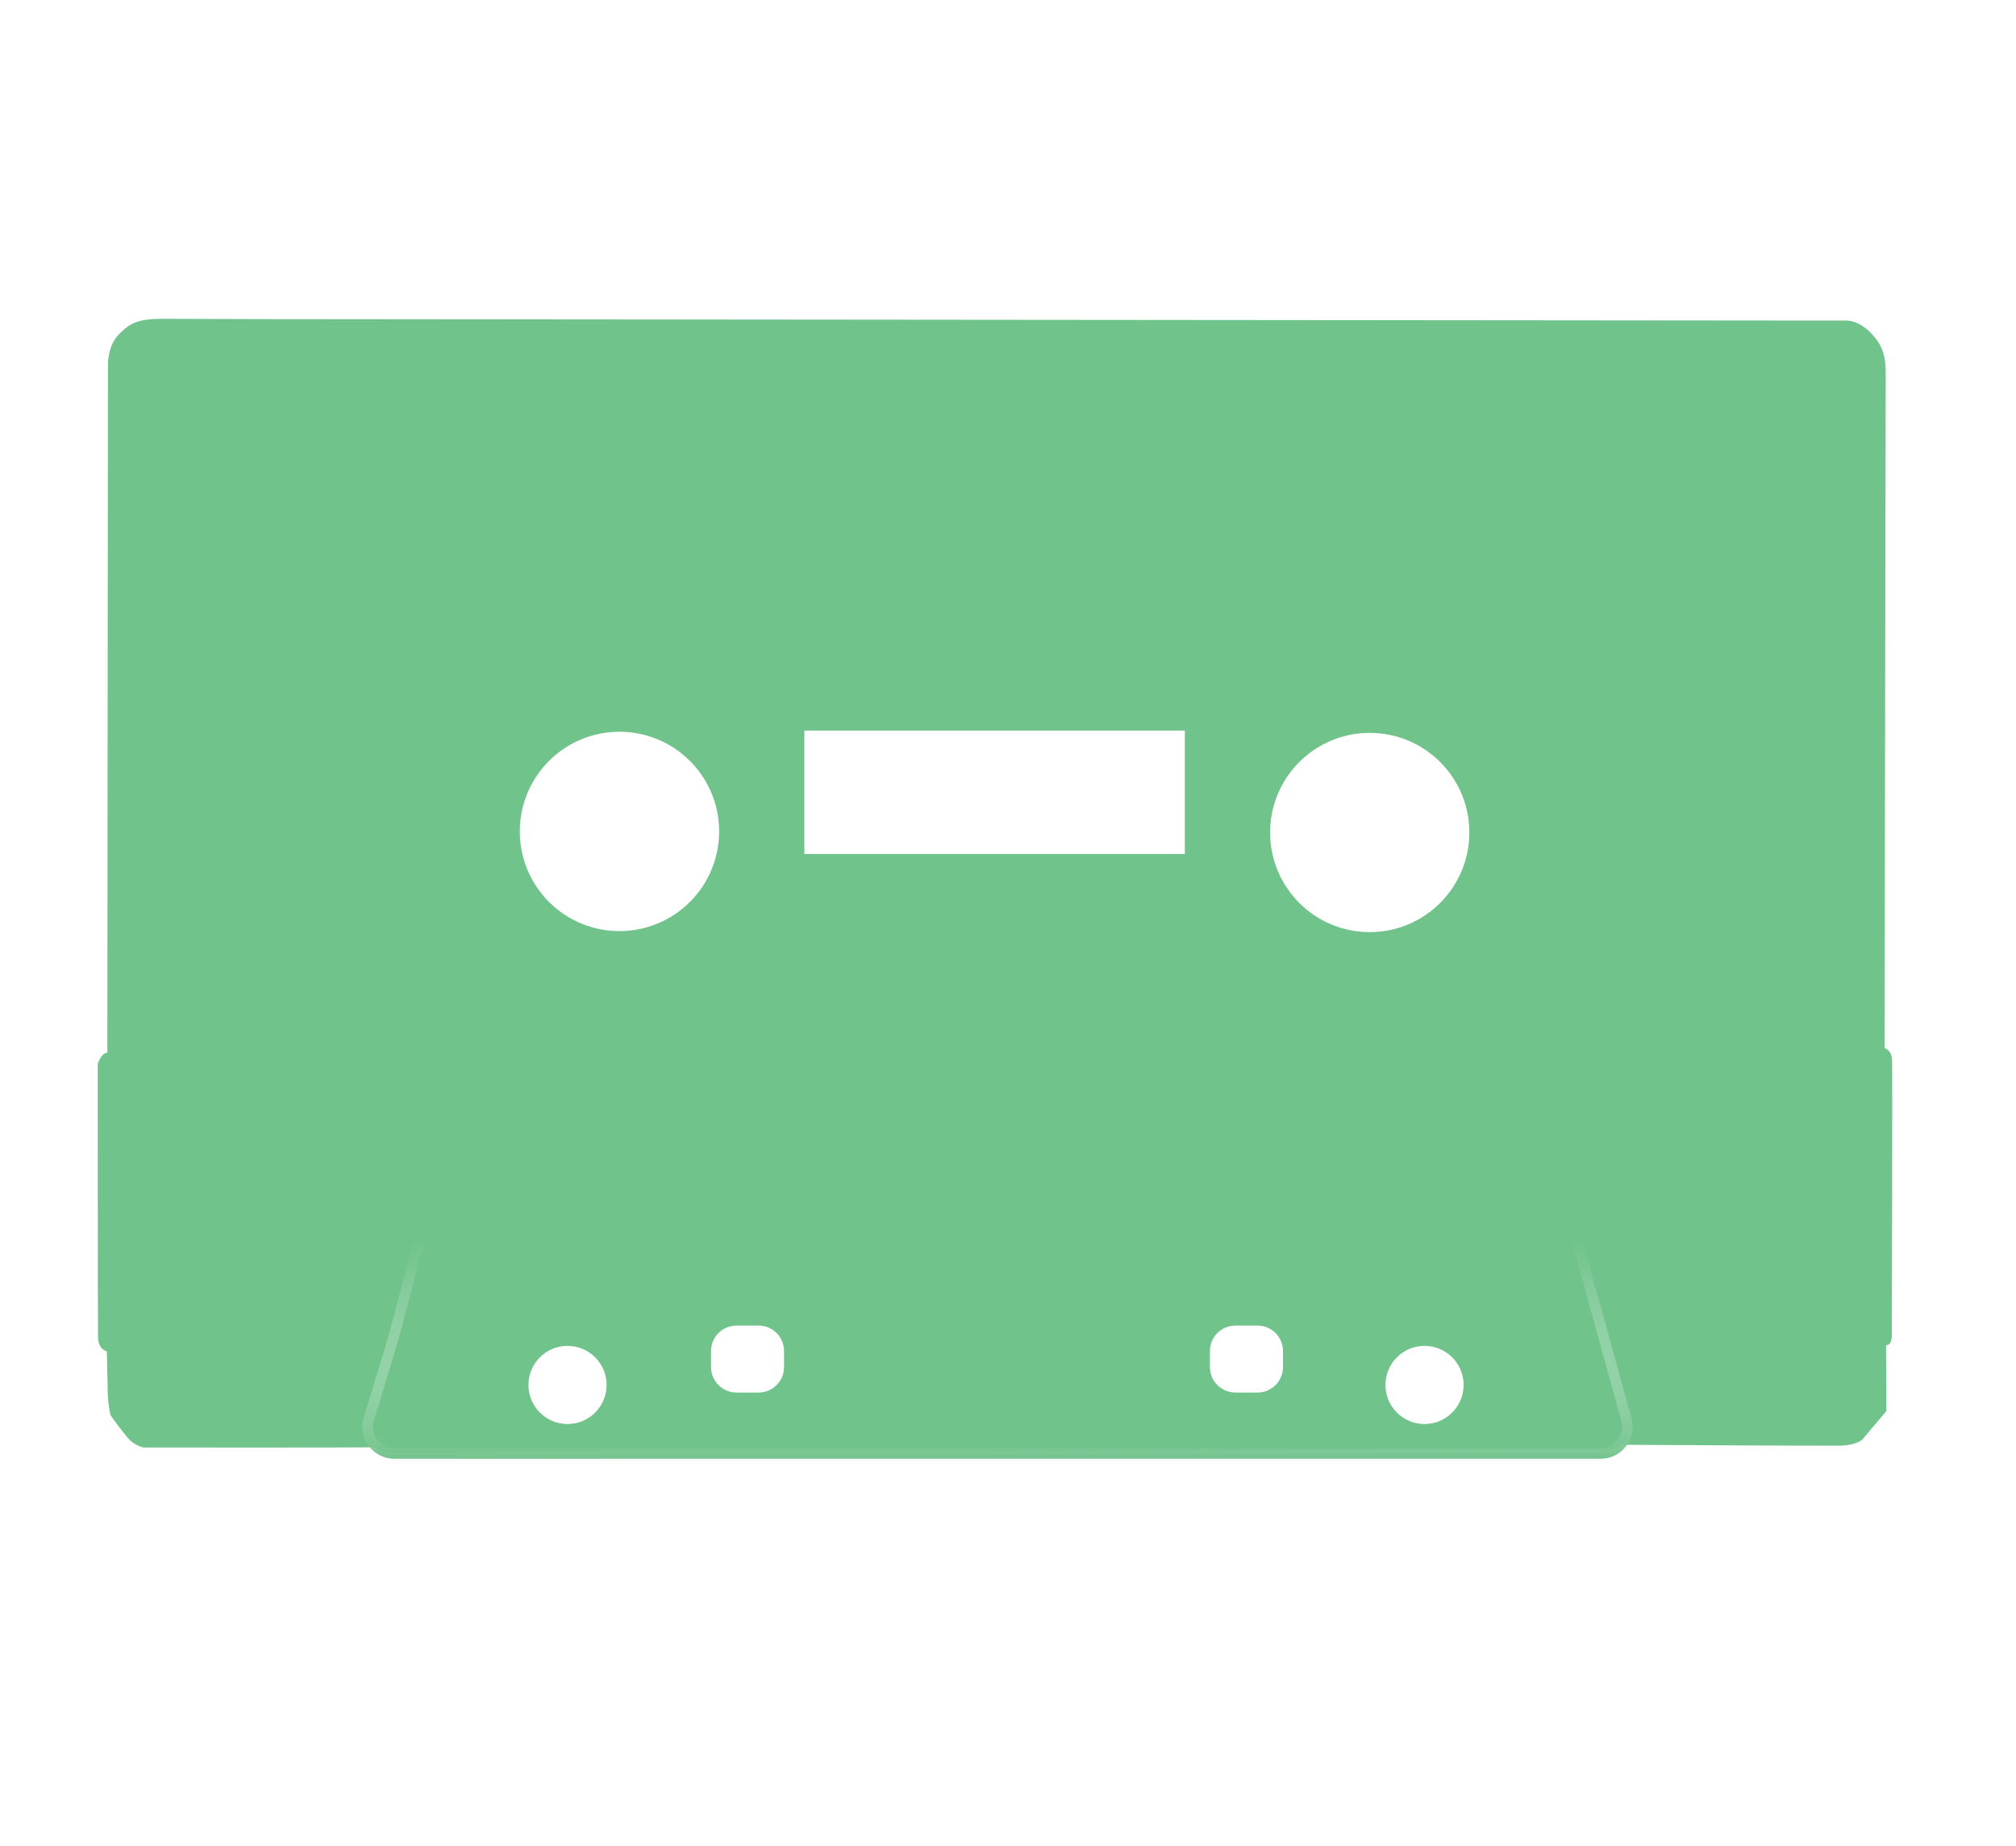
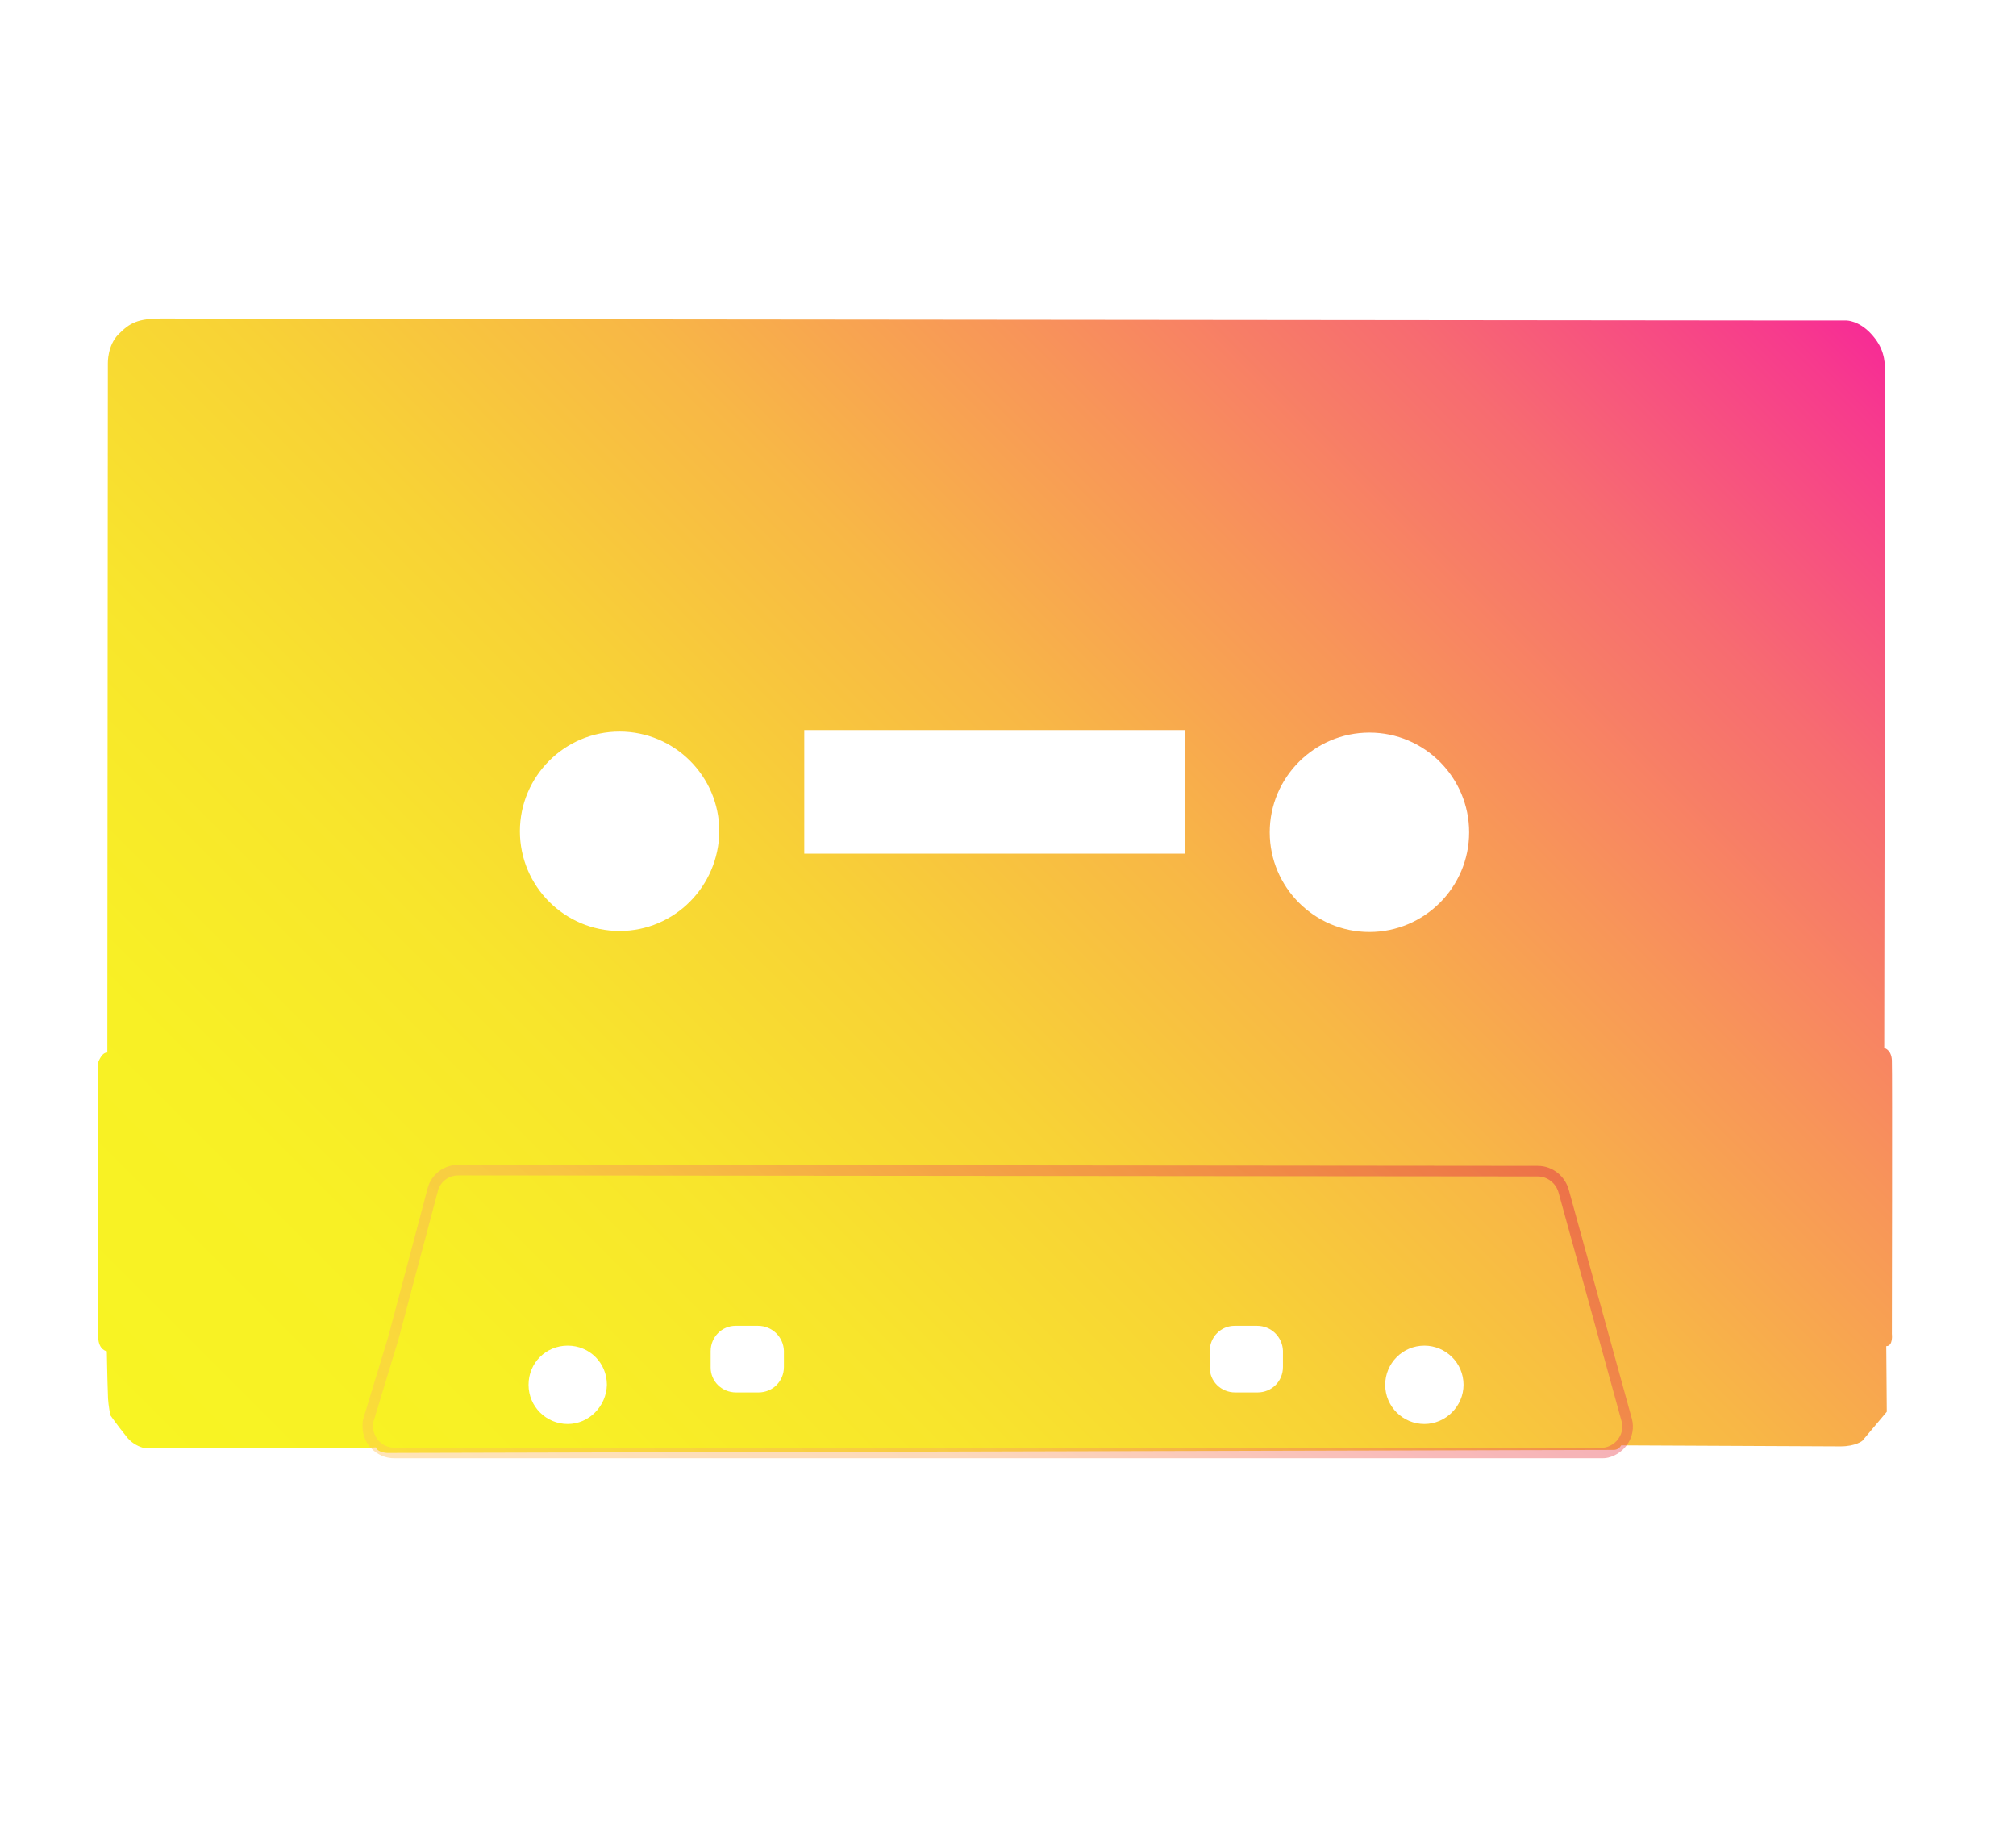
- <svg xmlns="http://www.w3.org/2000/svg" viewBox="0 0 396.26 362.81">
-   <defs>
-     <style>.cassettecls-1{fill:#70c38b;}.cassettecls-2{fill:none;stroke-miterlimit:10;stroke-width:2.08px;stroke:url(#linear-gradient);}</style>
-     <linearGradient id="linear-gradient" x1="196.07" y1="286.76" x2="196.07" y2="228.98" gradientUnits="userSpaceOnUse">
-       <stop offset="0" stop-color="#70c38b" />
-       <stop offset="0.03" stop-color="#78c691" stop-opacity="0.94" />
-       <stop offset="0.29" stop-color="#b1dec0" stop-opacity="0.54" />
-       <stop offset="0.51" stop-color="#dbf0e2" stop-opacity="0.25" />
-       <stop offset="0.66" stop-color="#f5fbf7" stop-opacity="0.07" />
-       <stop offset="0.75" stop-color="#fff" stop-opacity="0" />
-       <stop offset="1" stop-color="#fff" stop-opacity="0" />
+ <svg xmlns="http://www.w3.org/2000/svg" version="1.1" id="Layer_1" x="0px" y="0px" viewBox="0 0 396.3 362.8" style="enable-background:new 0 0 396.3 362.8;" xml:space="preserve">
+   <style type="text/css">
+ 	.st0{fill:url(#SVGID_1_);}
+ 	.st1{opacity:0.43;fill:none;stroke:url(#depth_1_);stroke-width:2.08;stroke-miterlimit:10;}
+ </style>
+   <g id="cassette">
+     <linearGradient id="SVGID_1_" gradientUnits="userSpaceOnUse" x1="55.763" y1="313.277" x2="335.668" y2="33.372">
+       <stop offset="0" style="stop-color:#F8F423" />
+       <stop offset="0.15" style="stop-color:#F8F025" />
+       <stop offset="0.29" style="stop-color:#F8E52C" />
+       <stop offset="0.43" style="stop-color:#F8D236" />
+       <stop offset="0.57" style="stop-color:#F8B746" />
+       <stop offset="0.7" style="stop-color:#F89559" />
+       <stop offset="0.84" style="stop-color:#F76B71" />
+       <stop offset="0.97" style="stop-color:#F73A8D" />
+       <stop offset="1" style="stop-color:#F72C95" />
    </linearGradient>
-   </defs>
-   <g id="cassette">
-     <path class="cassettecls-1" d="M371.9,208.4c-.06-2.07-1.48-2.42-1.48-2.42s.23-129.32.23-132.45-.35-5.38-2.83-8S363,63,363,63h-8.92L52.83,62.72s-15.95-.06-20.92-.06-6.44.94-8.56,3.07-2.13,5.73-2.13,5.73-.12,132.63-.12,135.46c-1.18-.06-1.89,2.19-1.89,2.19s0,51.34.06,53.76S21,265.58,21,265.58s.12,5.79.18,8.16a24.21,24.21,0,0,0,.53,4.37s1.36,2,3.07,4.08a6.09,6.09,0,0,0,3.37,2.3s44.19.06,45.67-.06c.35,1,2.18,1.06,2.18,1.06l241.15-.59a1.71,1.71,0,0,0,1.54-.94s40.11.23,43.06.17S366,283,366,283l4.78-5.67s-.06-11.28-.06-12.94c1.36,0,1.13-2.36,1.13-2.36S372,210.47,371.9,208.4ZM111.55,279.88a7.68,7.68,0,1,1,7.68-7.68A7.68,7.68,0,0,1,111.55,279.88ZM121.77,183a19.59,19.59,0,1,1,19.58-19.59A19.59,19.59,0,0,1,121.77,183Zm32.34,85.69a5,5,0,0,1-5.05,5h-4.25a5,5,0,0,1-5.05-5v-3.11a5,5,0,0,1,5.05-5.05h4.25a5,5,0,0,1,5.05,5.05Zm78.78-100.85H158.1V143.59h74.79Zm19.29,100.85a5,5,0,0,1-5.05,5h-4.26a5,5,0,0,1-5.05-5v-3.11a5,5,0,0,1,5.05-5.05h4.26a5,5,0,0,1,5.05,5.05ZM280,279.88a7.68,7.68,0,1,1,7.68-7.68A7.68,7.68,0,0,1,280,279.88ZM269.22,183.2a19.58,19.58,0,1,1,19.59-19.58A19.58,19.58,0,0,1,269.22,183.2Z" />
-     <path id="depth" class="cassettecls-2" d="M77.28,263.13l7.7-29A5.2,5.2,0,0,1,90.07,230l212.2.22a5.23,5.23,0,0,1,5.07,4l12.39,45a5.22,5.22,0,0,1-5.09,6.44H77.46a5.22,5.22,0,0,1-5.07-6.39Z" />
+     <path class="st0" d="M371.9,208.4c-0.1-2.1-1.5-2.4-1.5-2.4s0.2-129.3,0.2-132.4s-0.4-5.4-2.8-8S363,63,363,63h-8.9L52.8,62.7   c0,0-16-0.1-20.9-0.1s-6.4,0.9-8.6,3.1s-2.1,5.7-2.1,5.7s-0.1,132.6-0.1,135.5c-1.2-0.1-1.9,2.2-1.9,2.2s0,51.3,0.1,53.8   s1.7,2.7,1.7,2.7s0.1,5.8,0.2,8.2c0,1.5,0.2,2.9,0.5,4.4c0,0,1.4,2,3.1,4.1c0.8,1.1,2,1.9,3.4,2.3c0,0,44.2,0.1,45.7-0.1   c0.3,1,2.2,1.1,2.2,1.1l241.1-0.6c0.7,0,1.2-0.4,1.5-0.9c0,0,40.1,0.2,43.1,0.2s4.3-1.1,4.3-1.1l4.8-5.7c0,0-0.1-11.3-0.1-12.9   c1.4,0,1.1-2.4,1.1-2.4S372,210.5,371.9,208.4z M111.6,279.9c-4.2,0-7.7-3.4-7.7-7.7s3.4-7.7,7.7-7.7s7.7,3.4,7.7,7.7l0,0   C119.2,276.4,115.8,279.9,111.6,279.9z M121.8,183c-10.8,0-19.6-8.8-19.6-19.6c0-10.8,8.8-19.6,19.6-19.6s19.6,8.8,19.6,19.6   c0,0,0,0,0,0C141.3,174.2,132.6,183,121.8,183z M154.1,268.7c0,2.8-2.2,5-5,5c0,0,0,0-0.1,0h-4.3c-2.8,0-5-2.2-5-4.9c0,0,0,0,0-0.1   v-3.1c0-2.8,2.2-5,4.9-5c0,0,0.1,0,0.1,0h4.3c2.8,0,5,2.2,5.1,4.9c0,0,0,0.1,0,0.1V268.7z M232.9,167.8h-74.8v-24.3h74.8   L232.9,167.8z M252.2,268.7c0,2.8-2.2,5-5,5c0,0,0,0-0.1,0h-4.3c-2.8,0-5-2.2-5-4.9c0,0,0,0,0-0.1v-3.1c0-2.8,2.2-5,4.9-5   c0,0,0.1,0,0.1,0h4.3c2.8,0,5,2.2,5.1,4.9c0,0,0,0.1,0,0.1V268.7z M280,279.9c-4.2,0-7.7-3.4-7.7-7.7c0-4.2,3.4-7.7,7.7-7.7   c4.2,0,7.7,3.4,7.7,7.7l0,0C287.7,276.4,284.2,279.9,280,279.9z M269.2,183.2c-10.8,0-19.6-8.8-19.6-19.6   c0-10.8,8.8-19.6,19.6-19.6c10.8,0,19.6,8.8,19.6,19.6C288.8,174.4,280,183.2,269.2,183.2C269.2,183.2,269.2,183.2,269.2,183.2z" />
+     <linearGradient id="depth_1_" gradientUnits="userSpaceOnUse" x1="158.139" y1="29.564" x2="240.08" y2="171.491" gradientTransform="matrix(1 0 0 -1 0 364)">
+       <stop offset="0" style="stop-color:#FEC157" />
+       <stop offset="0.344" style="stop-color:#F9A661" />
+       <stop offset="0.611" style="stop-color:#F0645F" />
+       <stop offset="1" style="stop-color:#DD1E47" />
+     </linearGradient>
+     <path id="depth" class="st1" d="M77.3,263.1l7.7-29c0.5-2.4,2.6-4.1,5.1-4.1l212.2,0.2c2.4,0,4.5,1.7,5.1,4l12.4,45   c0.7,2.8-1.1,5.6-3.9,6.3c-0.4,0.1-0.8,0.1-1.2,0.1H77.5c-2.9,0-5.2-2.4-5.2-5.2c0-0.4,0-0.8,0.1-1.2L77.3,263.1z" />
  </g>
</svg>
